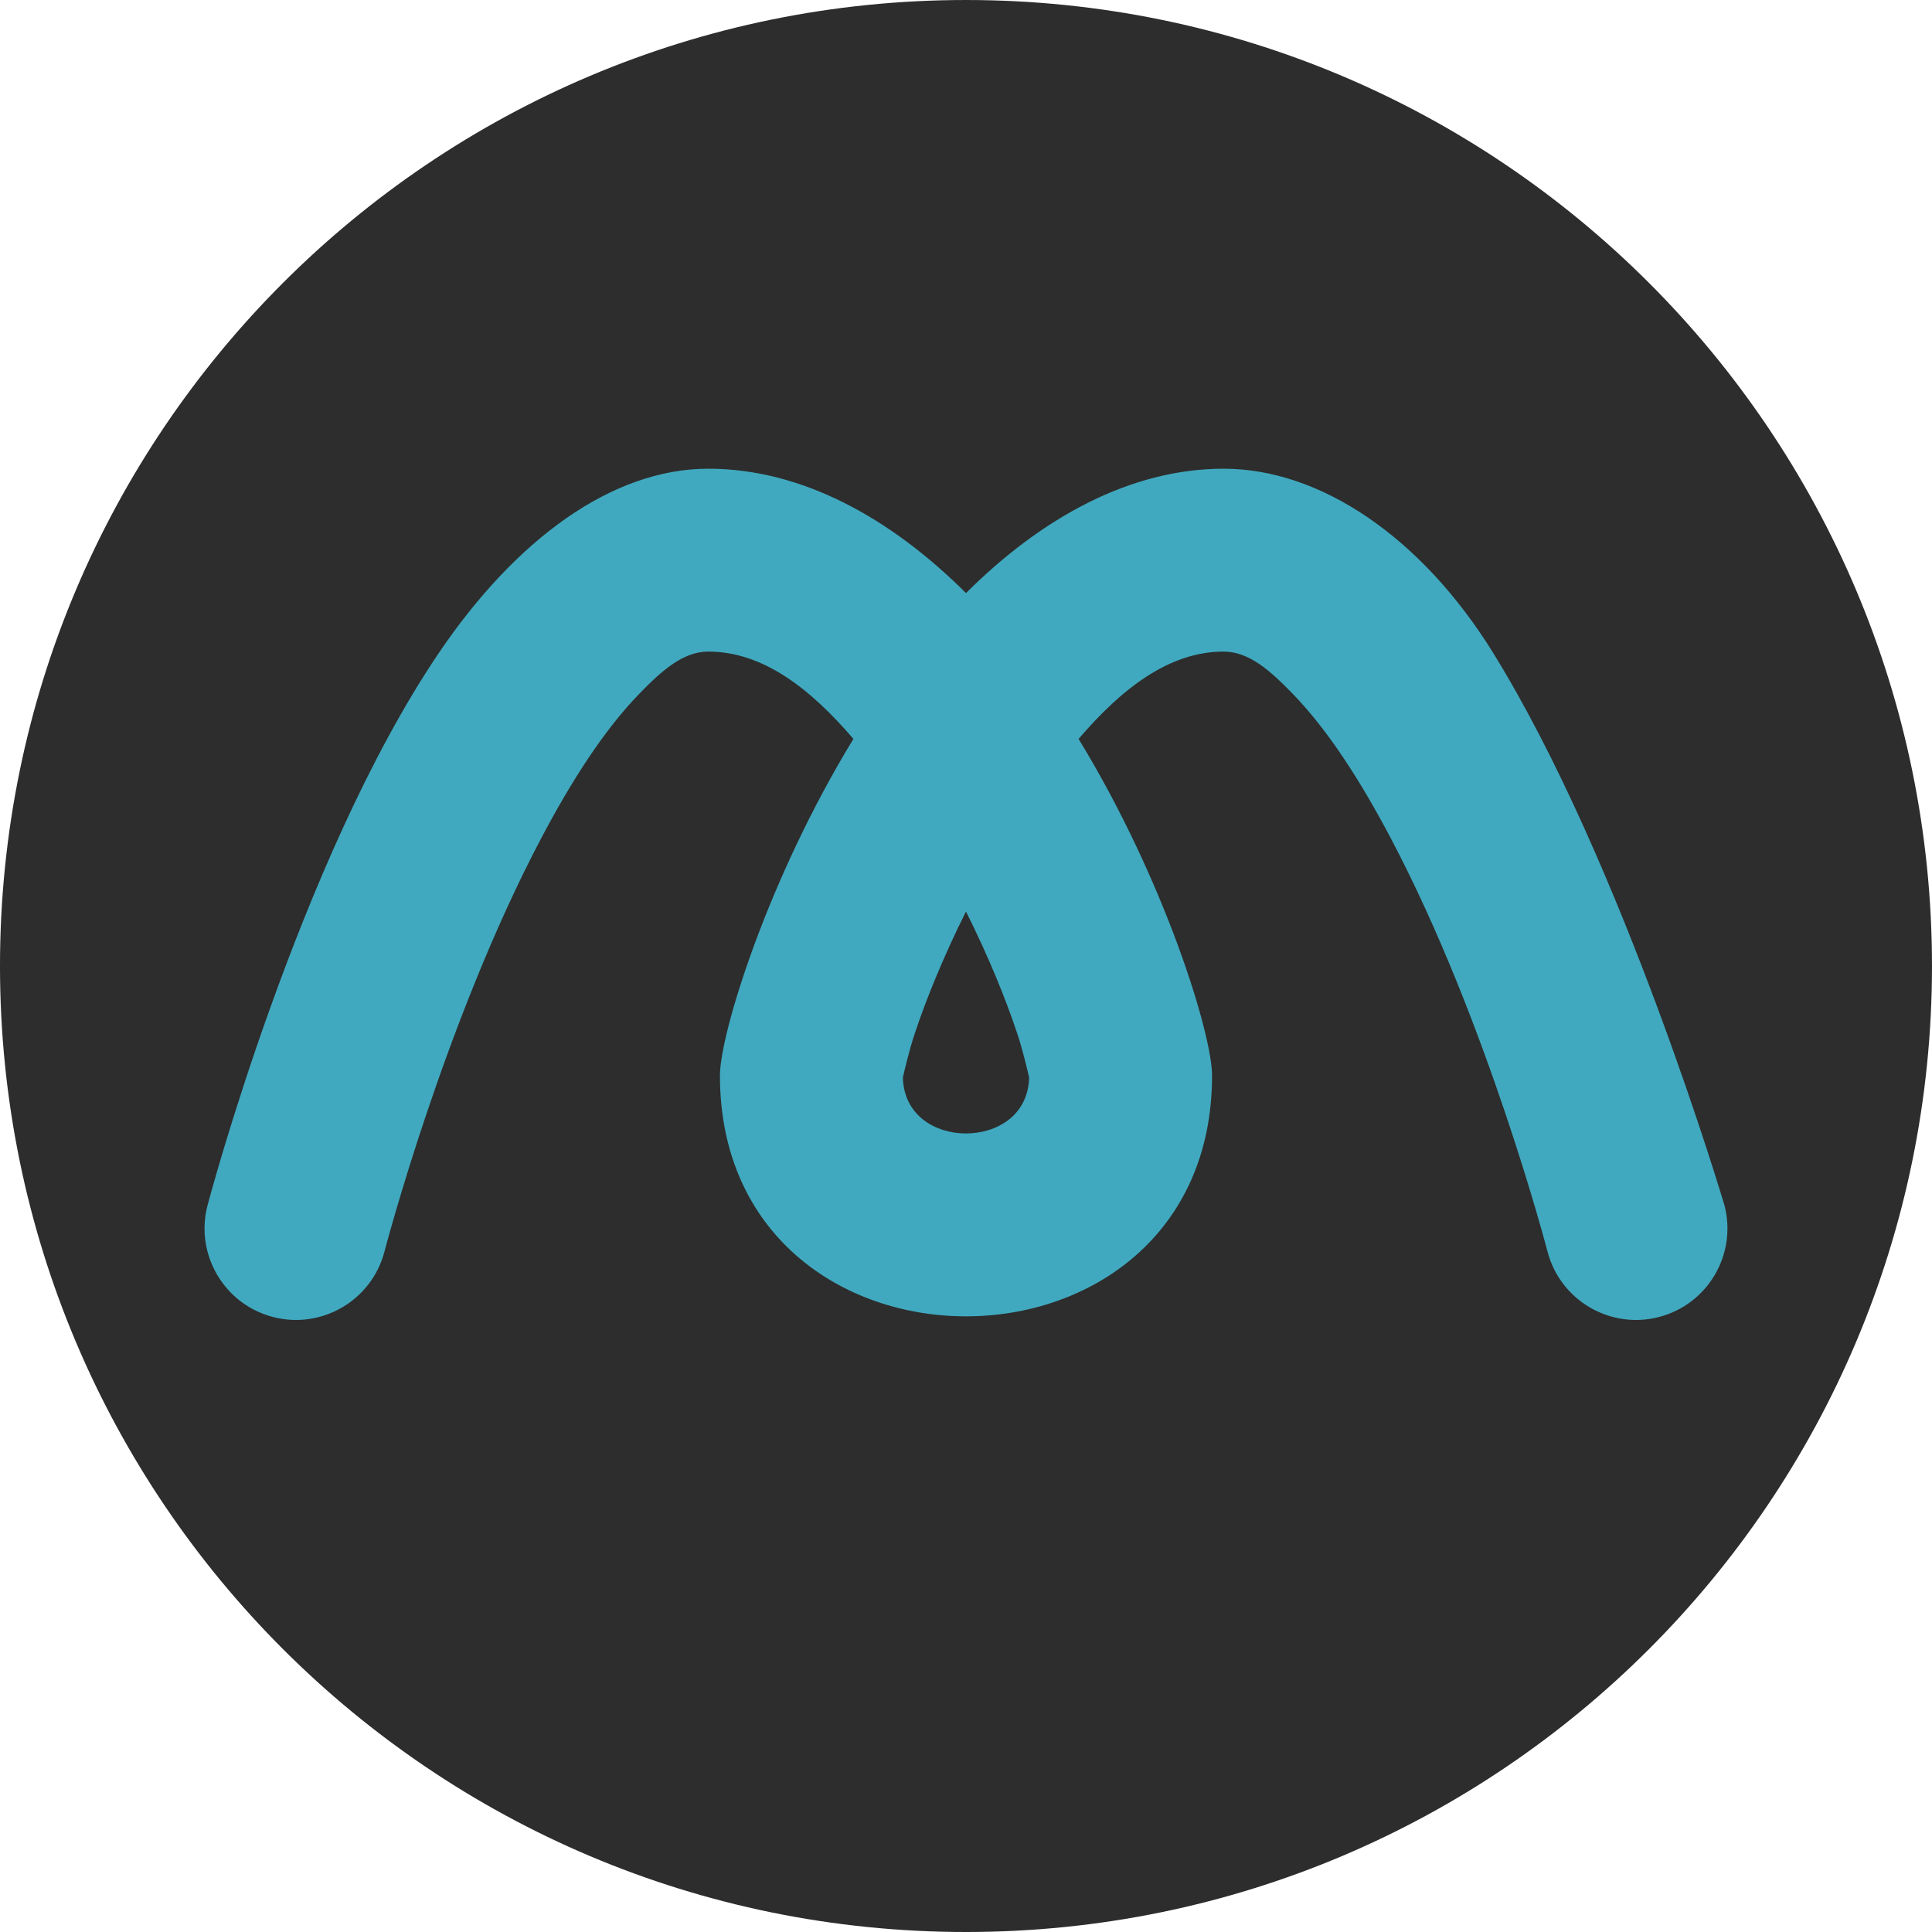
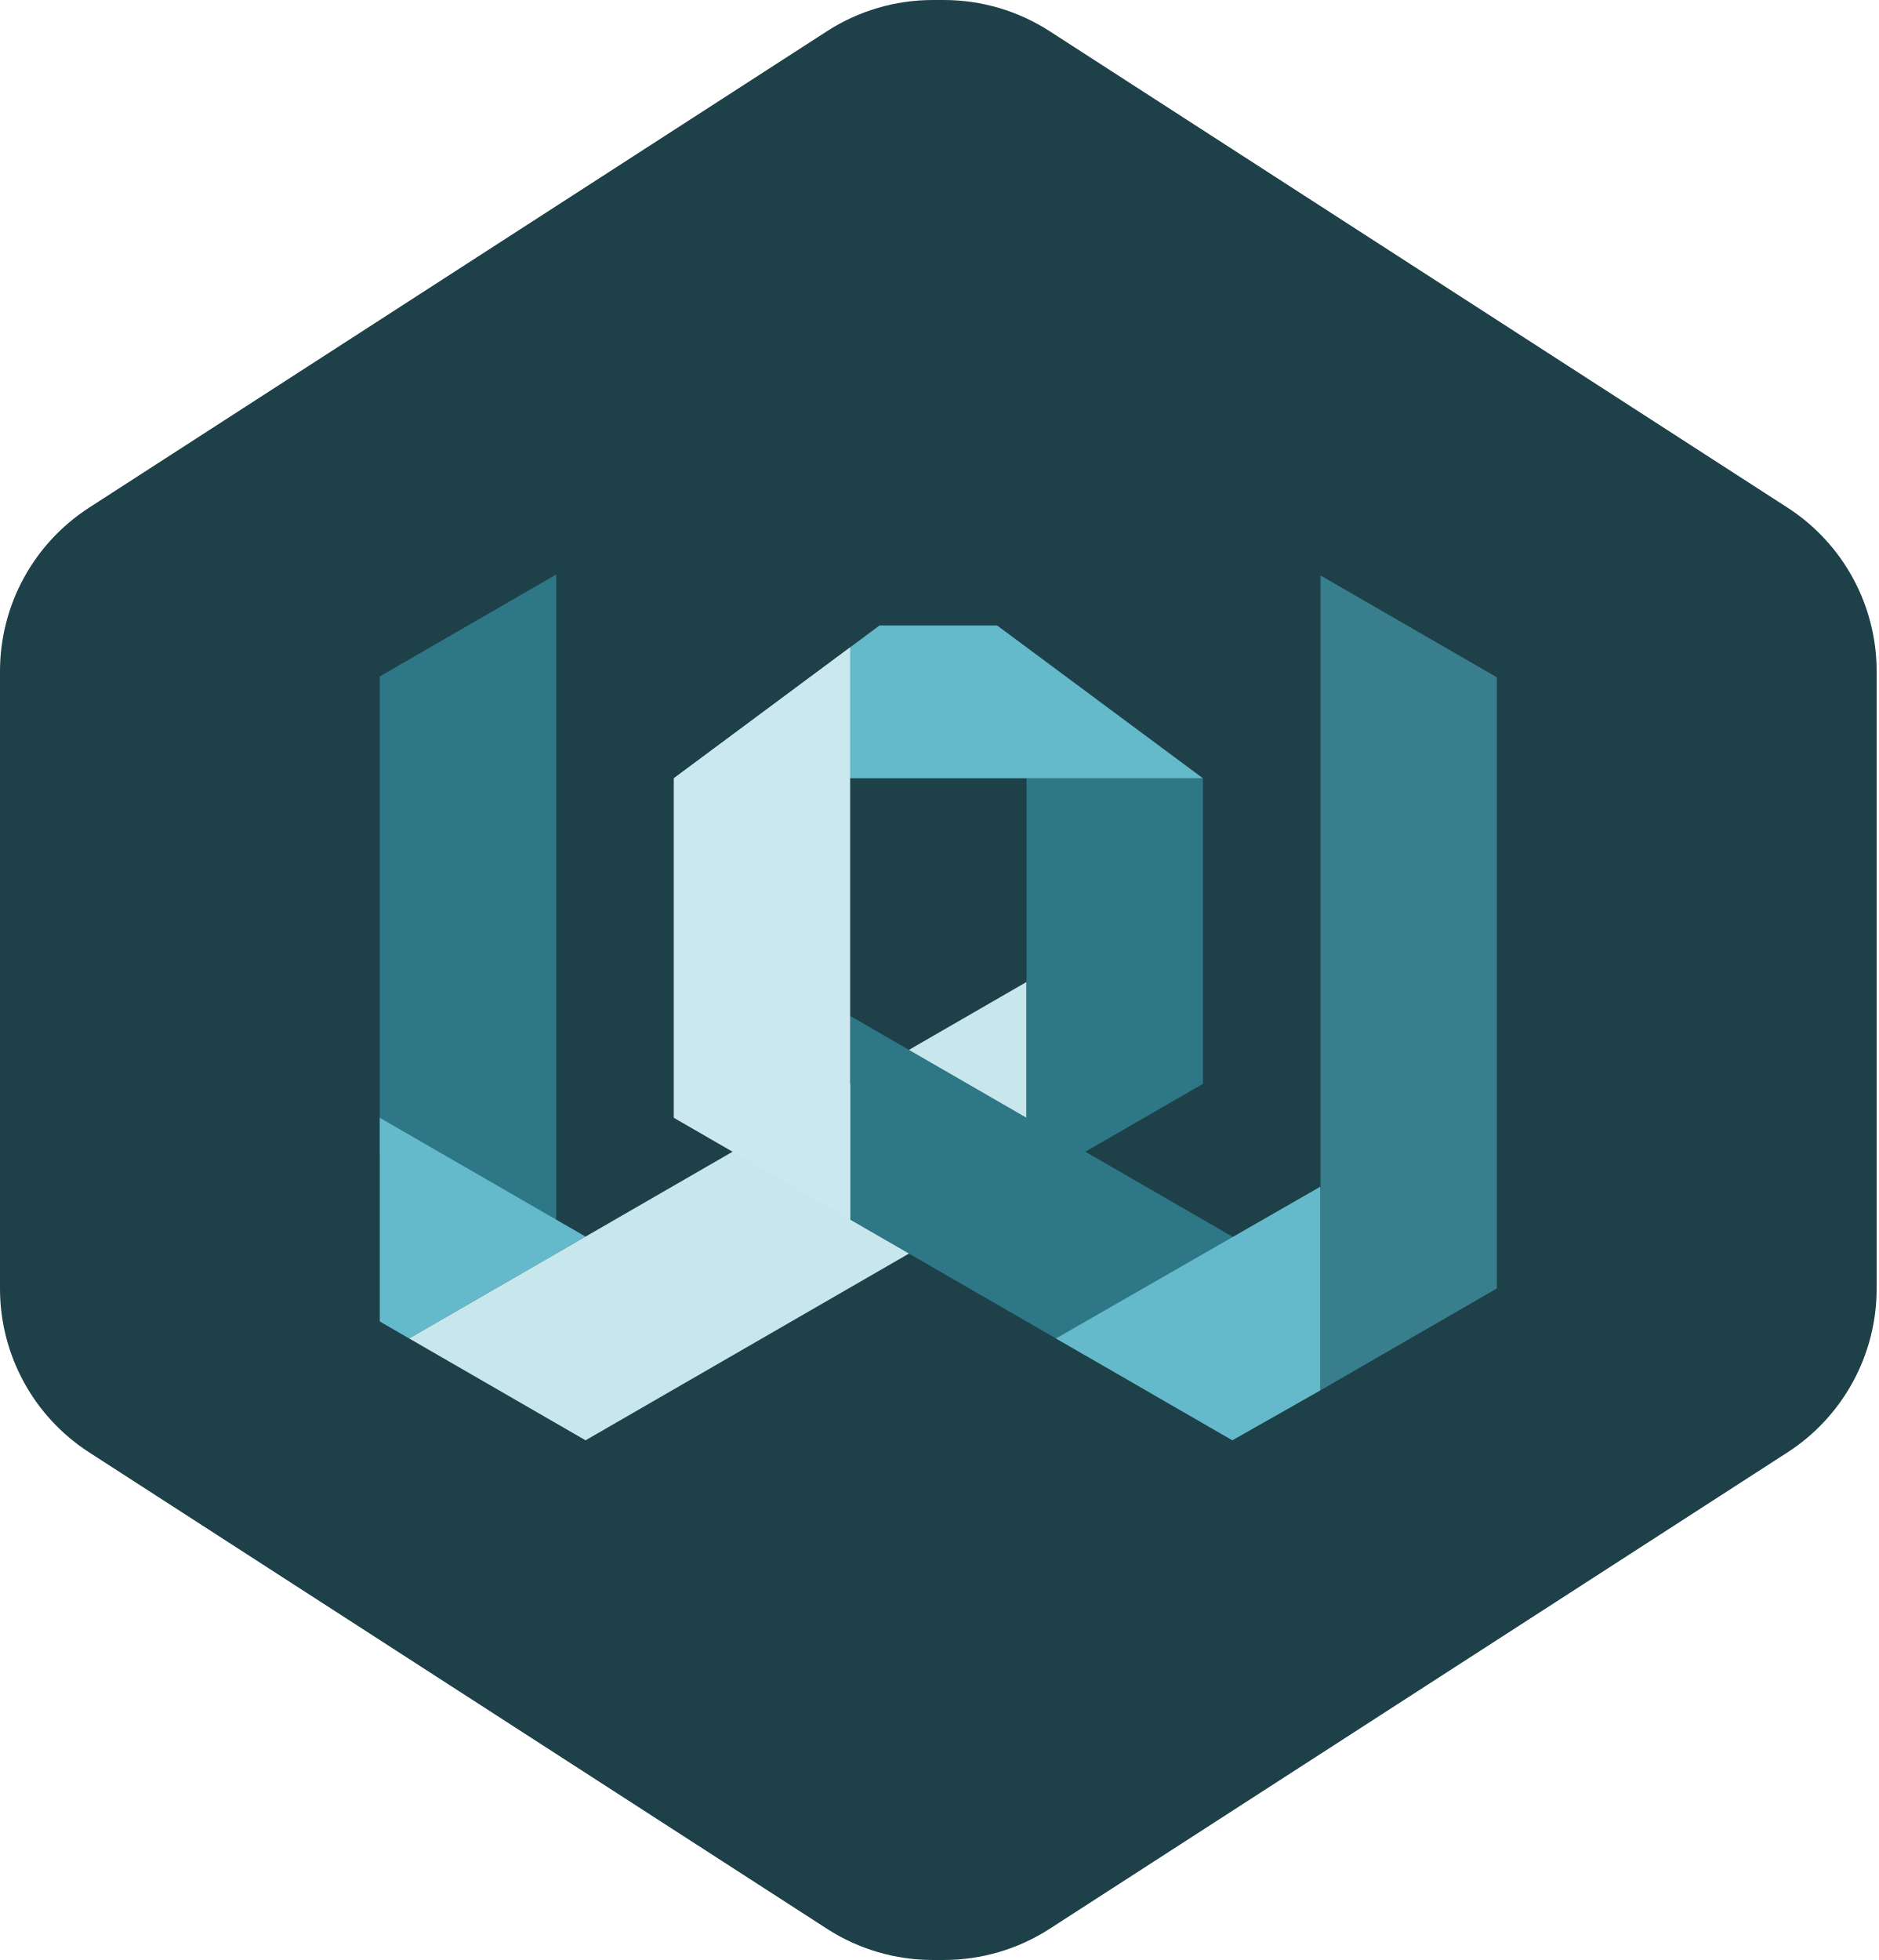
- <svg xmlns="http://www.w3.org/2000/svg" width="100%" height="100%" viewBox="0 0 433 433" version="1.1" xml:space="preserve" style="fill-rule:evenodd;clip-rule:evenodd;stroke-linejoin:round;stroke-miterlimit:2;">
-   <g transform="matrix(1,0,0,1,-1012.4,-1526.18)">
-     <g transform="matrix(0.950567,0,0,0.950567,484.77,-716.436)">
-       <circle cx="782.826" cy="2587" r="227.759" style="fill:rgb(45,45,45);" />
-     </g>
-     <g transform="matrix(0.195594,0,0,0.195594,639.807,1351.4)">
-       <path d="M3011.81,1573.16C2925.49,1487.1 2823.74,1430.66 2716.53,1430.66C2606.01,1430.66 2495.7,1511.73 2407.5,1642.16C2246.97,1879.55 2142.71,2274.79 2142.71,2274.79C2128.11,2330.74 2161.68,2388.03 2217.63,2402.63C2273.59,2417.24 2330.87,2383.67 2345.47,2327.71L2345.47,2327.71C2345.47,2327.71 2414,2064.46 2525.15,1853.92C2558.93,1789.92 2596.34,1730.8 2637.84,1688.14C2663.21,1662.06 2687.54,1640.21 2716.53,1640.21C2780.25,1640.21 2834.65,1684.14 2882.82,1740.26C2784.53,1901.08 2729.87,2078.2 2729.87,2125.98C2729.87,2308.7 2869.95,2401.9 3011.81,2401.9C3153.68,2401.9 3293.75,2308.7 3293.75,2125.98C3293.75,2078.2 3239.09,1901.08 3140.81,1740.26C3188.97,1684.14 3243.37,1640.21 3307.09,1640.21C3336.09,1640.21 3360.41,1662.06 3385.78,1688.14C3427.28,1730.8 3464.69,1789.92 3498.47,1853.92C3609.63,2064.46 3678.15,2327.71 3678.15,2327.71C3692.75,2383.67 3750.04,2417.24 3805.99,2402.63C3861.94,2388.03 3895.51,2330.74 3880.91,2274.79C3880.91,2274.79 3765.21,1883.34 3616.12,1642.13C3533.77,1508.89 3417.61,1430.66 3307.09,1430.66C3199.88,1430.66 3098.13,1487.1 3011.81,1573.16ZM3011.81,1938.04C2985.77,1990.03 2965.75,2039.55 2952.81,2078.68C2946.12,2098.94 2940.45,2123.89 2939.48,2128.23C2940.65,2172.16 2977.08,2192.35 3011.81,2192.35C3046.54,2192.35 3082.97,2172.16 3084.14,2128.23C3083.18,2123.89 3077.51,2098.94 3070.81,2078.68C3057.87,2039.55 3037.85,1990.03 3011.81,1938.04Z" style="fill:rgb(64,169,191);" />
+ <svg xmlns="http://www.w3.org/2000/svg" width="100%" height="100%" viewBox="0 0 415 433" version="1.1" xml:space="preserve" style="fill-rule:evenodd;clip-rule:evenodd;stroke-linejoin:round;stroke-miterlimit:2;">
+   <g transform="matrix(1,0,0,1,-359.513,-1579.41)">
+     <g transform="matrix(0.246072,0,0,0.246072,120.082,1871.03)">
+       <g transform="matrix(5.86188,0,0,5.53569,-1965.41,-12474.3)">
+         <path d="M644.159,2039.35C638.415,2039.35 632.792,2041.1 627.966,2044.4L514.94,2121.67C506.421,2127.49 501.276,2137.49 501.276,2148.23L501.276,2248.34C501.276,2259.08 506.421,2269.08 514.94,2274.9L627.966,2352.17C632.792,2355.47 638.415,2357.22 644.159,2357.22L645.851,2357.22C651.596,2357.22 657.219,2355.47 662.045,2352.17L775.071,2274.9C783.589,2269.08 788.735,2259.08 788.735,2248.34L788.735,2148.23C788.735,2137.49 783.589,2127.49 775.071,2121.67L662.045,2044.4C657.219,2041.1 651.596,2039.35 645.851,2039.35L644.159,2039.35Z" style="fill:rgb(30,65,73);" />
+       </g>
+       <g transform="matrix(1.55476,0,0,1.55476,-120.2,-2621.89)">
+         <path d="M1024.33,1255.89L922.459,1314.71L922.459,1589.17L1024.33,1647.99L1024.33,1255.89Z" style="fill:rgb(45,119,134);" />
+       </g>
+       <g transform="matrix(1.55476,0,0,1.55476,-244.405,-2731.48)">
+         <path d="M1002.35,1640.06L1121.19,1708.67L1019.32,1767.49L1002.35,1757.68L1002.35,1640.06Z" style="fill:rgb(100,186,203);" />
+       </g>
+       <g transform="matrix(-1.55476,0,0,1.55476,3574.73,-2913.73)">
+         <path d="M1080.55,1678.86L1437.09,1884.71L1335.22,1943.52L1080.55,1796.49L1080.55,1678.86Z" style="fill:rgb(200,231,237);" />
+       </g>
+       <g transform="matrix(-1.55476,0,0,1.55476,3487.06,-2959.99)">
+         <path d="M1024.16,1590.99L922.29,1590.99L922.29,1767.43L1024.16,1826.24L1024.16,1590.99Z" style="fill:rgb(45,119,134);" />
+       </g>
+       <g transform="matrix(1.55476,0,0,1.55476,10.5611,-2910.38)">
+         <path d="M1110.01,1696.31L1347.7,1833.54L1245.83,1892.35L1110.01,1813.94L1110.01,1696.31Z" style="fill:rgb(45,119,134);" />
+       </g>
+       <g transform="matrix(-1.55476,0,0,1.55476,3825.86,-2728.66)">
+         <path d="M1072.3,1677.98L1225.09,1765.68L1123.22,1824.49L1072.3,1795.61L1072.3,1677.98Z" style="fill:rgb(100,186,203);" />
+       </g>
+       <g transform="matrix(1.55476,0,0,1.55476,48.1136,-2862)">
+         <path d="M1102.83,1439.74L983.983,1527.96L1289.59,1527.96L1170.74,1439.74L1102.83,1439.74Z" style="fill:rgb(100,186,203);" />
+       </g>
+       <g transform="matrix(1.55476,0,0,1.55476,111.726,-2962.15)">
+         <path d="M1044.94,1516.76L943.068,1592.38L943.068,1788.42L1044.94,1847.24L1044.94,1516.76Z" style="fill:rgb(203,232,238);" />
+       </g>
+       <g transform="matrix(-1.57307,0,0,1.55476,3778.03,-2726.68)">
+         <path d="M1029.41,1323.82L928.731,1382.64L928.731,1735.52L1029.41,1794.33L1029.41,1323.82Z" style="fill:rgb(56,126,140);" />
+       </g>
    </g>
  </g>
</svg>
